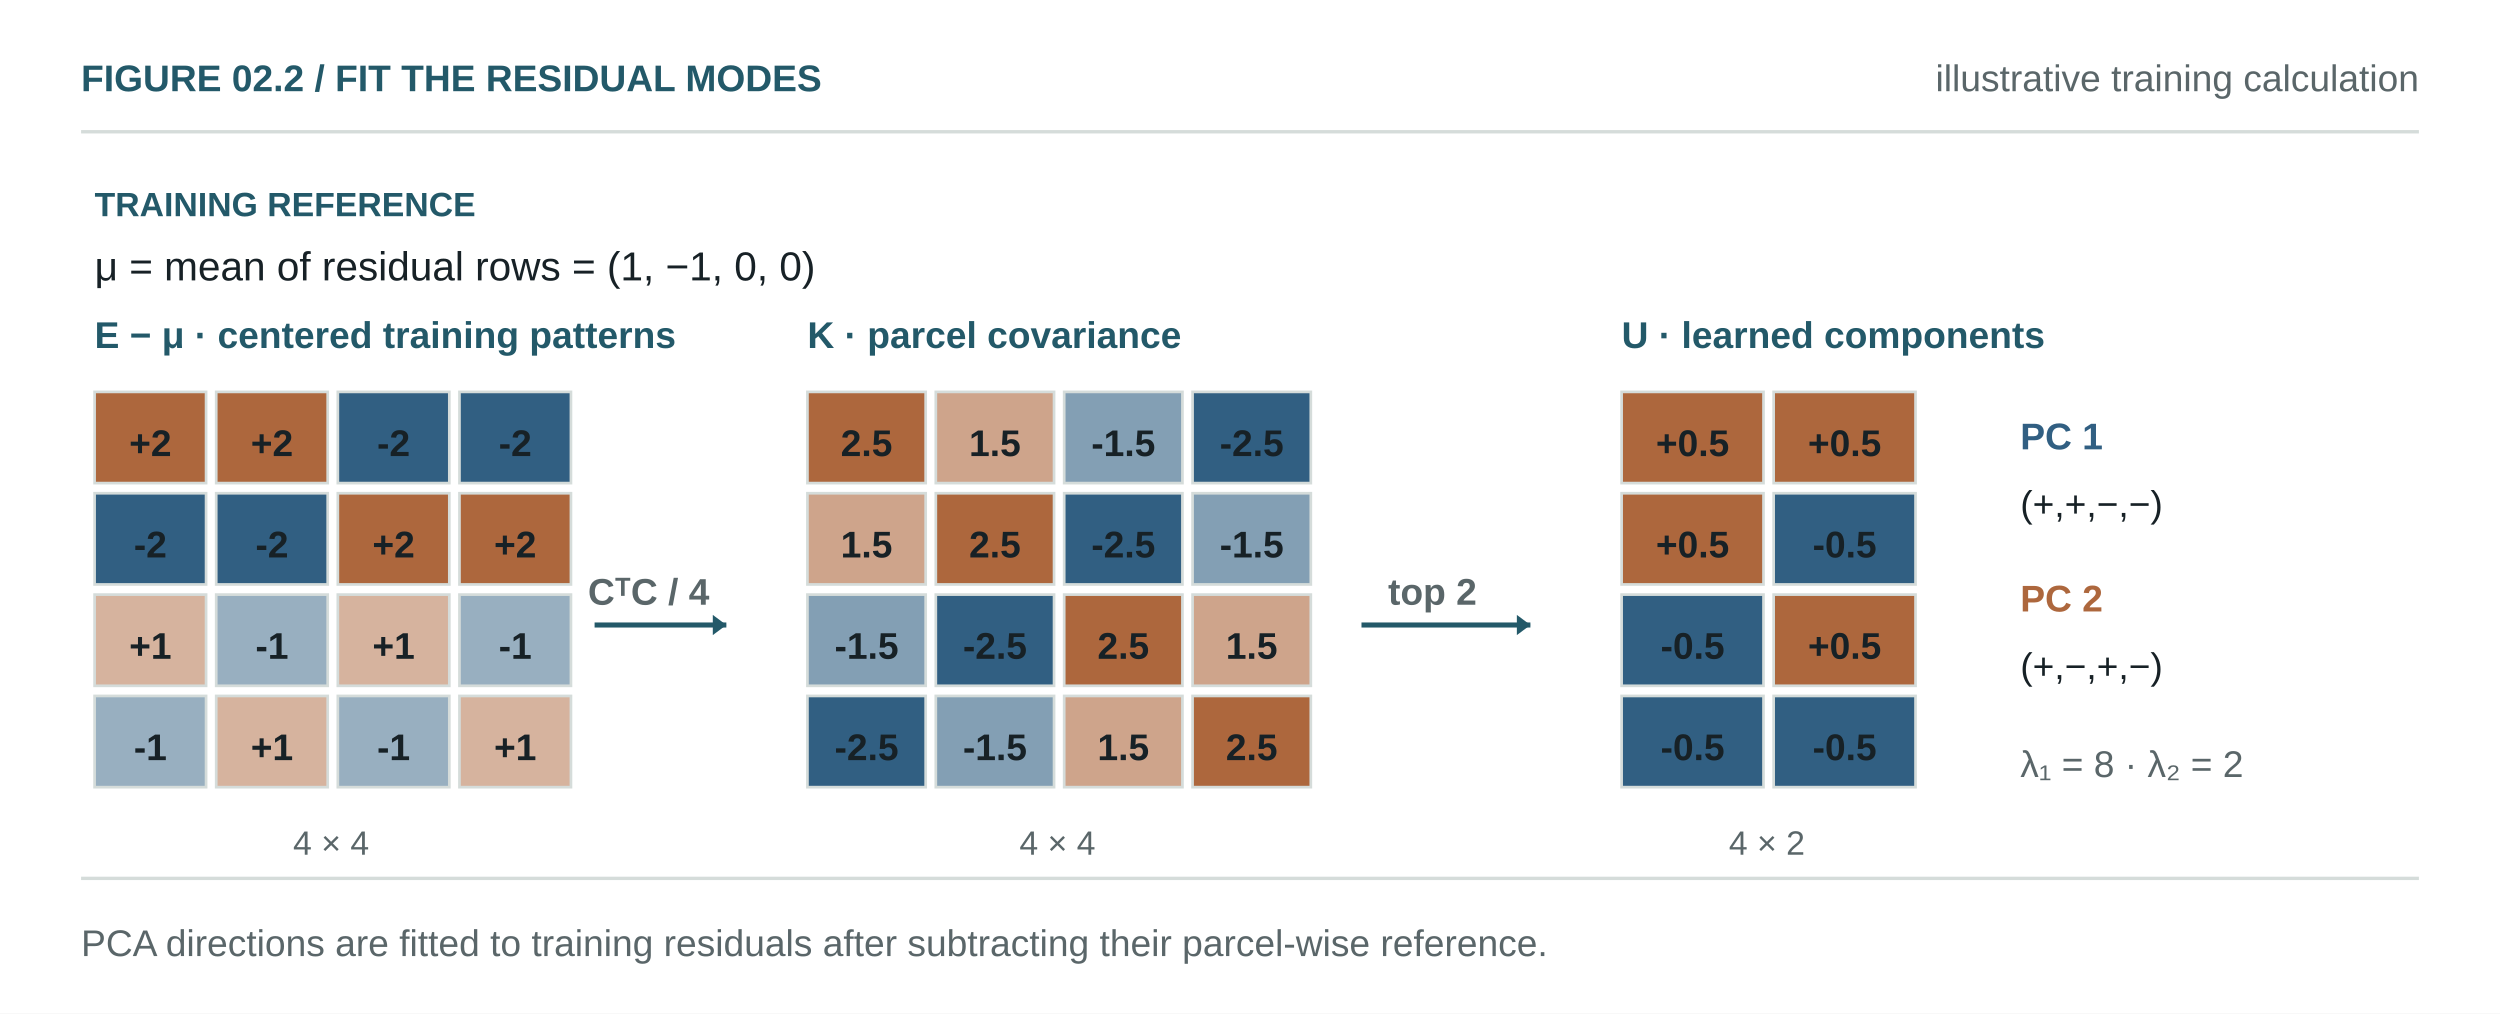
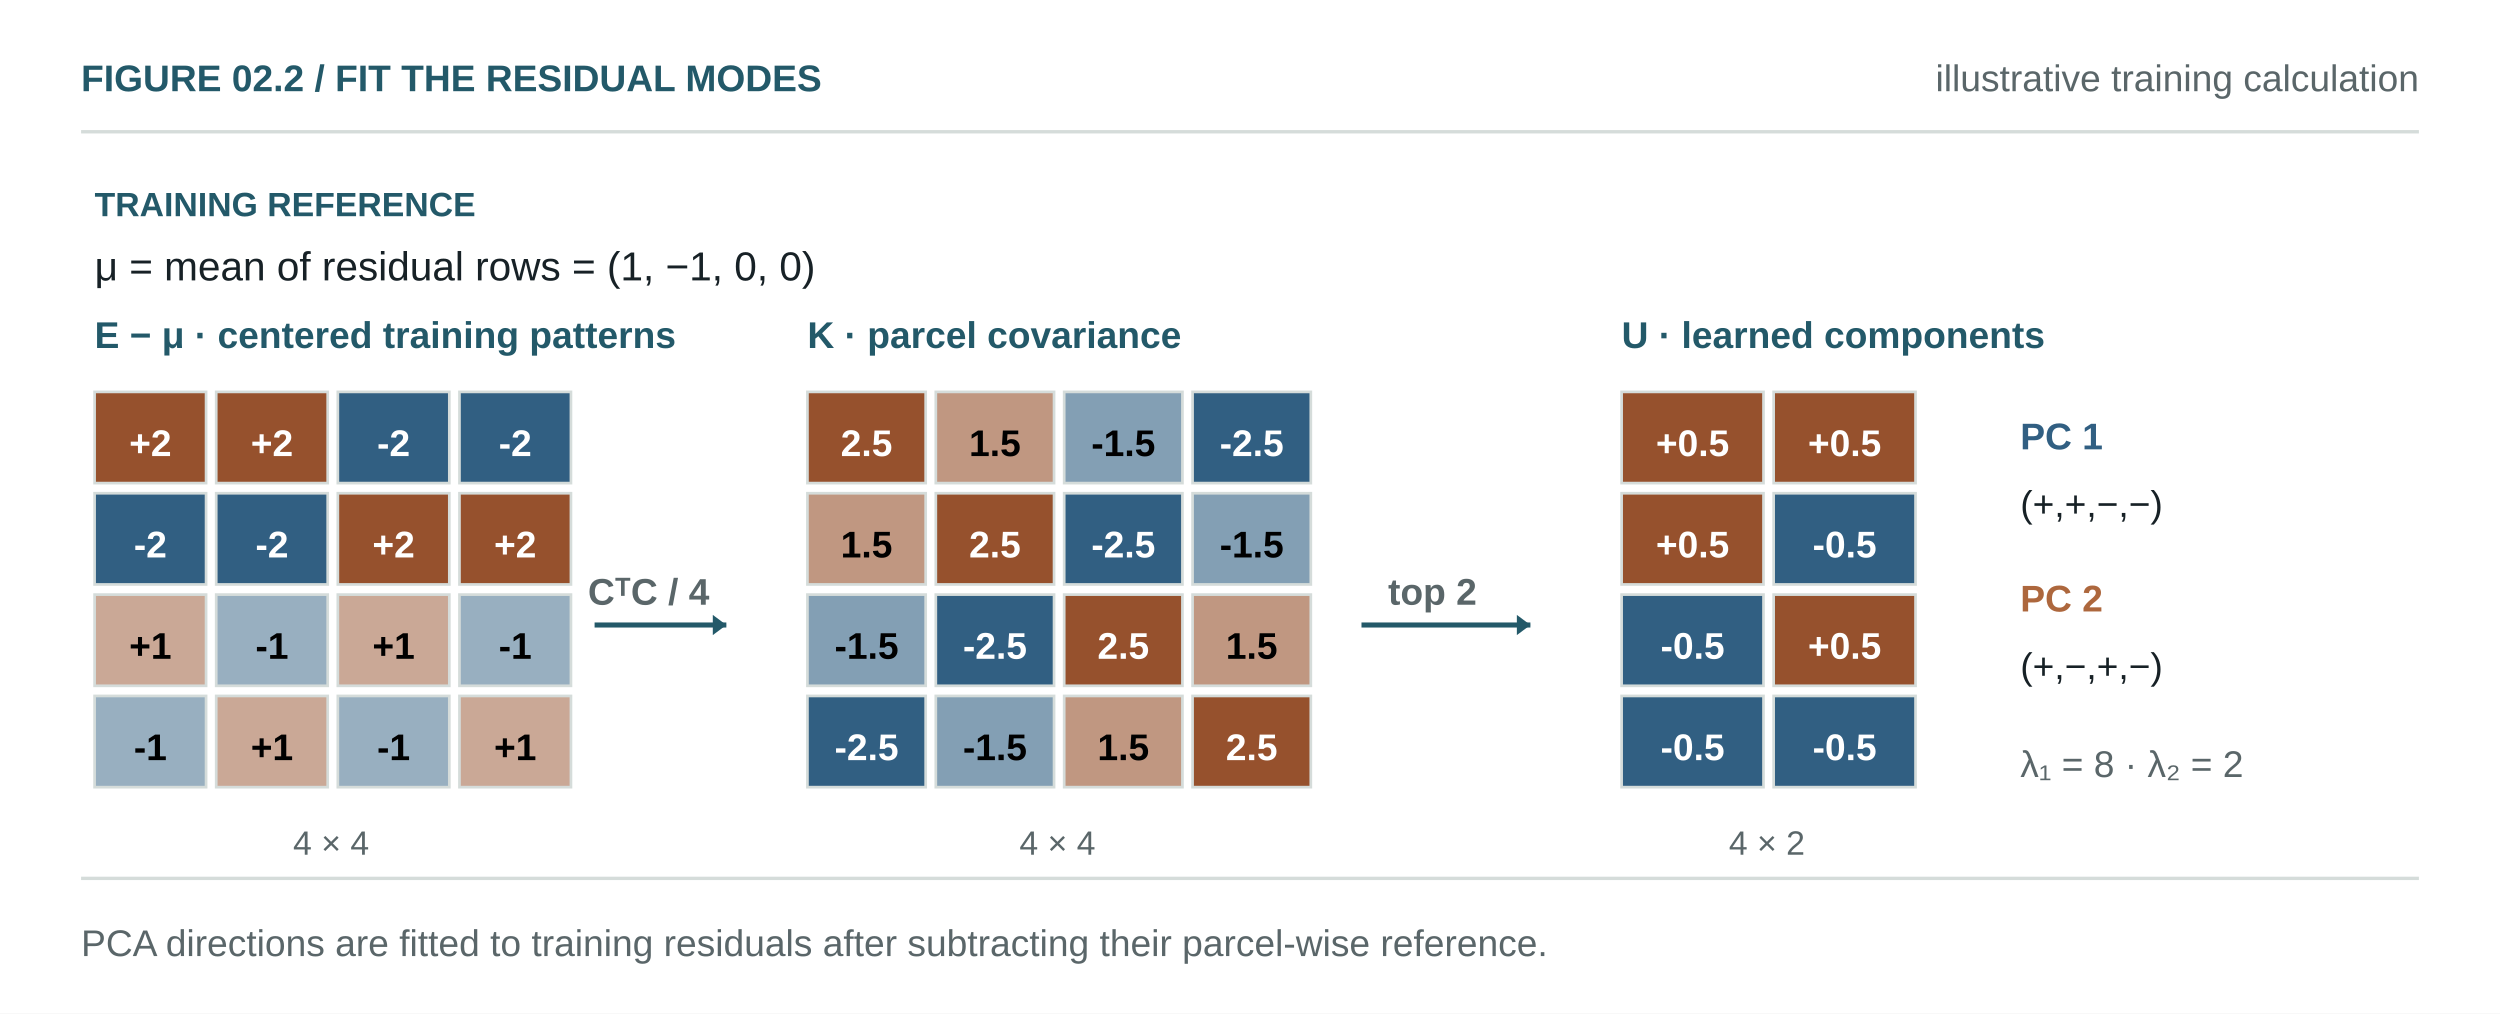
<svg xmlns="http://www.w3.org/2000/svg" width="740" height="300" viewBox="0 0 740 300" role="img" aria-labelledby="title desc">
  <rect width="740" height="300" fill="#ffffff" />
  <text x="24.00" y="27.00" fill="#235969" font-size="11" font-weight="700" text-anchor="start" font-family="-apple-system,BlinkMacSystemFont,Segoe UI,Arial,sans-serif">FIGURE 02.2 / FIT THE RESIDUAL MODES</text>
  <text x="716.00" y="27.00" fill="#5a6669" font-size="11" font-weight="400" text-anchor="end" font-family="-apple-system,BlinkMacSystemFont,Segoe UI,Arial,sans-serif">illustrative training calculation</text>
  <line x1="24.00" y1="39.00" x2="716.00" y2="39.00" stroke="#d5dcda" stroke-width="1" opacity="1" />
  <text x="28.00" y="64.00" fill="#235969" font-size="10" font-weight="700" text-anchor="start" font-family="-apple-system,BlinkMacSystemFont,Segoe UI,Arial,sans-serif">TRAINING REFERENCE</text>
  <text x="28.00" y="83.00" fill="#172126" font-size="12" font-weight="400" text-anchor="start" font-family="-apple-system,BlinkMacSystemFont,Segoe UI,Arial,sans-serif">μ = mean of residual rows = (1, −1, 0, 0)</text>
  <text x="28.00" y="103.00" fill="#235969" font-size="11" font-weight="700" text-anchor="start" font-family="-apple-system,BlinkMacSystemFont,Segoe UI,Arial,sans-serif">E − μ · centered training patterns</text>
-   <rect x="28.00" y="116.00" width="33.00" height="27.00" fill="#ad673d" stroke="#d5dcda" stroke-width="0.8" />
-   <text x="44.50" y="135.00" fill="#172126" font-size="11" font-weight="600" text-anchor="middle" font-family="-apple-system,BlinkMacSystemFont,Segoe UI,Arial,sans-serif">+2</text>
-   <rect x="64.00" y="116.00" width="33.00" height="27.00" fill="#ad673d" stroke="#d5dcda" stroke-width="0.8" />
-   <text x="80.50" y="135.00" fill="#172126" font-size="11" font-weight="600" text-anchor="middle" font-family="-apple-system,BlinkMacSystemFont,Segoe UI,Arial,sans-serif">+2</text>
+   <rect x="28.00" y="116.00" width="33.00" height="27.00" fill="#96512d" stroke="#d5dcda" stroke-width="0.8" />
+   <text x="44.50" y="135.00" fill="#ffffff" font-size="11" font-weight="600" text-anchor="middle" font-family="-apple-system,BlinkMacSystemFont,Segoe UI,Arial,sans-serif">+2</text>
+   <rect x="64.00" y="116.00" width="33.00" height="27.00" fill="#96512d" stroke="#d5dcda" stroke-width="0.8" />
+   <text x="80.50" y="135.00" fill="#ffffff" font-size="11" font-weight="600" text-anchor="middle" font-family="-apple-system,BlinkMacSystemFont,Segoe UI,Arial,sans-serif">+2</text>
  <rect x="100.00" y="116.00" width="33.00" height="27.00" fill="#315f82" stroke="#d5dcda" stroke-width="0.8" />
-   <text x="116.50" y="135.00" fill="#172126" font-size="11" font-weight="600" text-anchor="middle" font-family="-apple-system,BlinkMacSystemFont,Segoe UI,Arial,sans-serif">-2</text>
+   <text x="116.50" y="135.00" fill="#ffffff" font-size="11" font-weight="600" text-anchor="middle" font-family="-apple-system,BlinkMacSystemFont,Segoe UI,Arial,sans-serif">-2</text>
  <rect x="136.00" y="116.00" width="33.00" height="27.00" fill="#315f82" stroke="#d5dcda" stroke-width="0.8" />
-   <text x="152.50" y="135.00" fill="#172126" font-size="11" font-weight="600" text-anchor="middle" font-family="-apple-system,BlinkMacSystemFont,Segoe UI,Arial,sans-serif">-2</text>
+   <text x="152.50" y="135.00" fill="#ffffff" font-size="11" font-weight="600" text-anchor="middle" font-family="-apple-system,BlinkMacSystemFont,Segoe UI,Arial,sans-serif">-2</text>
  <rect x="28.00" y="146.00" width="33.00" height="27.00" fill="#315f82" stroke="#d5dcda" stroke-width="0.8" />
-   <text x="44.50" y="165.00" fill="#172126" font-size="11" font-weight="600" text-anchor="middle" font-family="-apple-system,BlinkMacSystemFont,Segoe UI,Arial,sans-serif">-2</text>
+   <text x="44.50" y="165.00" fill="#ffffff" font-size="11" font-weight="600" text-anchor="middle" font-family="-apple-system,BlinkMacSystemFont,Segoe UI,Arial,sans-serif">-2</text>
  <rect x="64.00" y="146.00" width="33.00" height="27.00" fill="#315f82" stroke="#d5dcda" stroke-width="0.8" />
-   <text x="80.50" y="165.00" fill="#172126" font-size="11" font-weight="600" text-anchor="middle" font-family="-apple-system,BlinkMacSystemFont,Segoe UI,Arial,sans-serif">-2</text>
-   <rect x="100.00" y="146.00" width="33.00" height="27.00" fill="#ad673d" stroke="#d5dcda" stroke-width="0.8" />
-   <text x="116.50" y="165.00" fill="#172126" font-size="11" font-weight="600" text-anchor="middle" font-family="-apple-system,BlinkMacSystemFont,Segoe UI,Arial,sans-serif">+2</text>
-   <rect x="136.00" y="146.00" width="33.00" height="27.00" fill="#ad673d" stroke="#d5dcda" stroke-width="0.8" />
-   <text x="152.50" y="165.00" fill="#172126" font-size="11" font-weight="600" text-anchor="middle" font-family="-apple-system,BlinkMacSystemFont,Segoe UI,Arial,sans-serif">+2</text>
-   <rect x="28.00" y="176.00" width="33.00" height="27.00" fill="#d6b39e" stroke="#d5dcda" stroke-width="0.8" />
-   <text x="44.50" y="195.00" fill="#172126" font-size="11" font-weight="600" text-anchor="middle" font-family="-apple-system,BlinkMacSystemFont,Segoe UI,Arial,sans-serif">+1</text>
+   <text x="80.50" y="165.00" fill="#ffffff" font-size="11" font-weight="600" text-anchor="middle" font-family="-apple-system,BlinkMacSystemFont,Segoe UI,Arial,sans-serif">-2</text>
+   <rect x="100.00" y="146.00" width="33.00" height="27.00" fill="#96512d" stroke="#d5dcda" stroke-width="0.8" />
+   <text x="116.50" y="165.00" fill="#ffffff" font-size="11" font-weight="600" text-anchor="middle" font-family="-apple-system,BlinkMacSystemFont,Segoe UI,Arial,sans-serif">+2</text>
+   <rect x="136.00" y="146.00" width="33.00" height="27.00" fill="#96512d" stroke="#d5dcda" stroke-width="0.8" />
+   <text x="152.50" y="165.00" fill="#ffffff" font-size="11" font-weight="600" text-anchor="middle" font-family="-apple-system,BlinkMacSystemFont,Segoe UI,Arial,sans-serif">+2</text>
+   <rect x="28.00" y="176.00" width="33.00" height="27.00" fill="#caa896" stroke="#d5dcda" stroke-width="0.8" />
+   <text x="44.50" y="195.00" fill="#000000" font-size="11" font-weight="600" text-anchor="middle" font-family="-apple-system,BlinkMacSystemFont,Segoe UI,Arial,sans-serif">+1</text>
  <rect x="64.00" y="176.00" width="33.00" height="27.00" fill="#98afc0" stroke="#d5dcda" stroke-width="0.8" />
-   <text x="80.50" y="195.00" fill="#172126" font-size="11" font-weight="600" text-anchor="middle" font-family="-apple-system,BlinkMacSystemFont,Segoe UI,Arial,sans-serif">-1</text>
-   <rect x="100.00" y="176.00" width="33.00" height="27.00" fill="#d6b39e" stroke="#d5dcda" stroke-width="0.8" />
-   <text x="116.50" y="195.00" fill="#172126" font-size="11" font-weight="600" text-anchor="middle" font-family="-apple-system,BlinkMacSystemFont,Segoe UI,Arial,sans-serif">+1</text>
+   <text x="80.50" y="195.00" fill="#000000" font-size="11" font-weight="600" text-anchor="middle" font-family="-apple-system,BlinkMacSystemFont,Segoe UI,Arial,sans-serif">-1</text>
+   <rect x="100.00" y="176.00" width="33.00" height="27.00" fill="#caa896" stroke="#d5dcda" stroke-width="0.8" />
+   <text x="116.50" y="195.00" fill="#000000" font-size="11" font-weight="600" text-anchor="middle" font-family="-apple-system,BlinkMacSystemFont,Segoe UI,Arial,sans-serif">+1</text>
  <rect x="136.00" y="176.00" width="33.00" height="27.00" fill="#98afc0" stroke="#d5dcda" stroke-width="0.8" />
-   <text x="152.50" y="195.00" fill="#172126" font-size="11" font-weight="600" text-anchor="middle" font-family="-apple-system,BlinkMacSystemFont,Segoe UI,Arial,sans-serif">-1</text>
+   <text x="152.50" y="195.00" fill="#000000" font-size="11" font-weight="600" text-anchor="middle" font-family="-apple-system,BlinkMacSystemFont,Segoe UI,Arial,sans-serif">-1</text>
  <rect x="28.00" y="206.00" width="33.00" height="27.00" fill="#98afc0" stroke="#d5dcda" stroke-width="0.8" />
-   <text x="44.50" y="225.00" fill="#172126" font-size="11" font-weight="600" text-anchor="middle" font-family="-apple-system,BlinkMacSystemFont,Segoe UI,Arial,sans-serif">-1</text>
-   <rect x="64.00" y="206.00" width="33.00" height="27.00" fill="#d6b39e" stroke="#d5dcda" stroke-width="0.8" />
-   <text x="80.50" y="225.00" fill="#172126" font-size="11" font-weight="600" text-anchor="middle" font-family="-apple-system,BlinkMacSystemFont,Segoe UI,Arial,sans-serif">+1</text>
+   <text x="44.50" y="225.00" fill="#000000" font-size="11" font-weight="600" text-anchor="middle" font-family="-apple-system,BlinkMacSystemFont,Segoe UI,Arial,sans-serif">-1</text>
+   <rect x="64.00" y="206.00" width="33.00" height="27.00" fill="#caa896" stroke="#d5dcda" stroke-width="0.8" />
+   <text x="80.50" y="225.00" fill="#000000" font-size="11" font-weight="600" text-anchor="middle" font-family="-apple-system,BlinkMacSystemFont,Segoe UI,Arial,sans-serif">+1</text>
  <rect x="100.00" y="206.00" width="33.00" height="27.00" fill="#98afc0" stroke="#d5dcda" stroke-width="0.8" />
-   <text x="116.50" y="225.00" fill="#172126" font-size="11" font-weight="600" text-anchor="middle" font-family="-apple-system,BlinkMacSystemFont,Segoe UI,Arial,sans-serif">-1</text>
-   <rect x="136.00" y="206.00" width="33.00" height="27.00" fill="#d6b39e" stroke="#d5dcda" stroke-width="0.8" />
-   <text x="152.50" y="225.00" fill="#172126" font-size="11" font-weight="600" text-anchor="middle" font-family="-apple-system,BlinkMacSystemFont,Segoe UI,Arial,sans-serif">+1</text>
+   <text x="116.50" y="225.00" fill="#000000" font-size="11" font-weight="600" text-anchor="middle" font-family="-apple-system,BlinkMacSystemFont,Segoe UI,Arial,sans-serif">-1</text>
+   <rect x="136.00" y="206.00" width="33.00" height="27.00" fill="#caa896" stroke="#d5dcda" stroke-width="0.8" />
+   <text x="152.50" y="225.00" fill="#000000" font-size="11" font-weight="600" text-anchor="middle" font-family="-apple-system,BlinkMacSystemFont,Segoe UI,Arial,sans-serif">+1</text>
  <text x="98.00" y="253.00" fill="#5a6669" font-size="10" font-weight="400" text-anchor="middle" font-family="-apple-system,BlinkMacSystemFont,Segoe UI,Arial,sans-serif">4 × 4</text>
  <text x="192.00" y="179.00" fill="#5a6669" font-size="11" font-weight="600" text-anchor="middle" font-family="-apple-system,BlinkMacSystemFont,Segoe UI,Arial,sans-serif">CᵀC / 4</text>
  <line x1="176.00" y1="185.00" x2="215.00" y2="185.00" stroke="#235969" stroke-width="1.5" opacity="1" />
  <polygon points="215.00,185.00 210.99,187.99 210.99,182.01" fill="#235969" />
  <text x="239.00" y="103.00" fill="#235969" font-size="11" font-weight="700" text-anchor="start" font-family="-apple-system,BlinkMacSystemFont,Segoe UI,Arial,sans-serif">K · parcel covariance</text>
-   <rect x="239.00" y="116.00" width="35.00" height="27.00" fill="#ad673d" stroke="#d5dcda" stroke-width="0.8" />
-   <text x="256.50" y="135.00" fill="#172126" font-size="11" font-weight="600" text-anchor="middle" font-family="-apple-system,BlinkMacSystemFont,Segoe UI,Arial,sans-serif">2.5</text>
-   <rect x="277.00" y="116.00" width="35.00" height="27.00" fill="#cea48b" stroke="#d5dcda" stroke-width="0.8" />
-   <text x="294.50" y="135.00" fill="#172126" font-size="11" font-weight="600" text-anchor="middle" font-family="-apple-system,BlinkMacSystemFont,Segoe UI,Arial,sans-serif">1.5</text>
+   <rect x="239.00" y="116.00" width="35.00" height="27.00" fill="#96512d" stroke="#d5dcda" stroke-width="0.8" />
+   <text x="256.50" y="135.00" fill="#ffffff" font-size="11" font-weight="600" text-anchor="middle" font-family="-apple-system,BlinkMacSystemFont,Segoe UI,Arial,sans-serif">2.5</text>
+   <rect x="277.00" y="116.00" width="35.00" height="27.00" fill="#c09781" stroke="#d5dcda" stroke-width="0.8" />
+   <text x="294.50" y="135.00" fill="#000000" font-size="11" font-weight="600" text-anchor="middle" font-family="-apple-system,BlinkMacSystemFont,Segoe UI,Arial,sans-serif">1.5</text>
  <rect x="315.00" y="116.00" width="35.00" height="27.00" fill="#839fb4" stroke="#d5dcda" stroke-width="0.8" />
-   <text x="332.50" y="135.00" fill="#172126" font-size="11" font-weight="600" text-anchor="middle" font-family="-apple-system,BlinkMacSystemFont,Segoe UI,Arial,sans-serif">-1.5</text>
+   <text x="332.50" y="135.00" fill="#000000" font-size="11" font-weight="600" text-anchor="middle" font-family="-apple-system,BlinkMacSystemFont,Segoe UI,Arial,sans-serif">-1.5</text>
  <rect x="353.00" y="116.00" width="35.00" height="27.00" fill="#315f82" stroke="#d5dcda" stroke-width="0.8" />
-   <text x="370.50" y="135.00" fill="#172126" font-size="11" font-weight="600" text-anchor="middle" font-family="-apple-system,BlinkMacSystemFont,Segoe UI,Arial,sans-serif">-2.5</text>
-   <rect x="239.00" y="146.00" width="35.00" height="27.00" fill="#cea48b" stroke="#d5dcda" stroke-width="0.8" />
-   <text x="256.50" y="165.00" fill="#172126" font-size="11" font-weight="600" text-anchor="middle" font-family="-apple-system,BlinkMacSystemFont,Segoe UI,Arial,sans-serif">1.5</text>
-   <rect x="277.00" y="146.00" width="35.00" height="27.00" fill="#ad673d" stroke="#d5dcda" stroke-width="0.8" />
-   <text x="294.50" y="165.00" fill="#172126" font-size="11" font-weight="600" text-anchor="middle" font-family="-apple-system,BlinkMacSystemFont,Segoe UI,Arial,sans-serif">2.5</text>
+   <text x="370.50" y="135.00" fill="#ffffff" font-size="11" font-weight="600" text-anchor="middle" font-family="-apple-system,BlinkMacSystemFont,Segoe UI,Arial,sans-serif">-2.5</text>
+   <rect x="239.00" y="146.00" width="35.00" height="27.00" fill="#c09781" stroke="#d5dcda" stroke-width="0.8" />
+   <text x="256.50" y="165.00" fill="#000000" font-size="11" font-weight="600" text-anchor="middle" font-family="-apple-system,BlinkMacSystemFont,Segoe UI,Arial,sans-serif">1.5</text>
+   <rect x="277.00" y="146.00" width="35.00" height="27.00" fill="#96512d" stroke="#d5dcda" stroke-width="0.8" />
+   <text x="294.50" y="165.00" fill="#ffffff" font-size="11" font-weight="600" text-anchor="middle" font-family="-apple-system,BlinkMacSystemFont,Segoe UI,Arial,sans-serif">2.5</text>
  <rect x="315.00" y="146.00" width="35.00" height="27.00" fill="#315f82" stroke="#d5dcda" stroke-width="0.8" />
-   <text x="332.50" y="165.00" fill="#172126" font-size="11" font-weight="600" text-anchor="middle" font-family="-apple-system,BlinkMacSystemFont,Segoe UI,Arial,sans-serif">-2.5</text>
+   <text x="332.50" y="165.00" fill="#ffffff" font-size="11" font-weight="600" text-anchor="middle" font-family="-apple-system,BlinkMacSystemFont,Segoe UI,Arial,sans-serif">-2.5</text>
  <rect x="353.00" y="146.00" width="35.00" height="27.00" fill="#839fb4" stroke="#d5dcda" stroke-width="0.8" />
-   <text x="370.50" y="165.00" fill="#172126" font-size="11" font-weight="600" text-anchor="middle" font-family="-apple-system,BlinkMacSystemFont,Segoe UI,Arial,sans-serif">-1.5</text>
+   <text x="370.50" y="165.00" fill="#000000" font-size="11" font-weight="600" text-anchor="middle" font-family="-apple-system,BlinkMacSystemFont,Segoe UI,Arial,sans-serif">-1.5</text>
  <rect x="239.00" y="176.00" width="35.00" height="27.00" fill="#839fb4" stroke="#d5dcda" stroke-width="0.8" />
-   <text x="256.50" y="195.00" fill="#172126" font-size="11" font-weight="600" text-anchor="middle" font-family="-apple-system,BlinkMacSystemFont,Segoe UI,Arial,sans-serif">-1.5</text>
+   <text x="256.50" y="195.00" fill="#000000" font-size="11" font-weight="600" text-anchor="middle" font-family="-apple-system,BlinkMacSystemFont,Segoe UI,Arial,sans-serif">-1.5</text>
  <rect x="277.00" y="176.00" width="35.00" height="27.00" fill="#315f82" stroke="#d5dcda" stroke-width="0.8" />
-   <text x="294.50" y="195.00" fill="#172126" font-size="11" font-weight="600" text-anchor="middle" font-family="-apple-system,BlinkMacSystemFont,Segoe UI,Arial,sans-serif">-2.5</text>
-   <rect x="315.00" y="176.00" width="35.00" height="27.00" fill="#ad673d" stroke="#d5dcda" stroke-width="0.8" />
-   <text x="332.50" y="195.00" fill="#172126" font-size="11" font-weight="600" text-anchor="middle" font-family="-apple-system,BlinkMacSystemFont,Segoe UI,Arial,sans-serif">2.5</text>
-   <rect x="353.00" y="176.00" width="35.00" height="27.00" fill="#cea48b" stroke="#d5dcda" stroke-width="0.8" />
-   <text x="370.50" y="195.00" fill="#172126" font-size="11" font-weight="600" text-anchor="middle" font-family="-apple-system,BlinkMacSystemFont,Segoe UI,Arial,sans-serif">1.5</text>
+   <text x="294.50" y="195.00" fill="#ffffff" font-size="11" font-weight="600" text-anchor="middle" font-family="-apple-system,BlinkMacSystemFont,Segoe UI,Arial,sans-serif">-2.5</text>
+   <rect x="315.00" y="176.00" width="35.00" height="27.00" fill="#96512d" stroke="#d5dcda" stroke-width="0.8" />
+   <text x="332.50" y="195.00" fill="#ffffff" font-size="11" font-weight="600" text-anchor="middle" font-family="-apple-system,BlinkMacSystemFont,Segoe UI,Arial,sans-serif">2.5</text>
+   <rect x="353.00" y="176.00" width="35.00" height="27.00" fill="#c09781" stroke="#d5dcda" stroke-width="0.8" />
+   <text x="370.50" y="195.00" fill="#000000" font-size="11" font-weight="600" text-anchor="middle" font-family="-apple-system,BlinkMacSystemFont,Segoe UI,Arial,sans-serif">1.5</text>
  <rect x="239.00" y="206.00" width="35.00" height="27.00" fill="#315f82" stroke="#d5dcda" stroke-width="0.8" />
-   <text x="256.50" y="225.00" fill="#172126" font-size="11" font-weight="600" text-anchor="middle" font-family="-apple-system,BlinkMacSystemFont,Segoe UI,Arial,sans-serif">-2.5</text>
+   <text x="256.50" y="225.00" fill="#ffffff" font-size="11" font-weight="600" text-anchor="middle" font-family="-apple-system,BlinkMacSystemFont,Segoe UI,Arial,sans-serif">-2.5</text>
  <rect x="277.00" y="206.00" width="35.00" height="27.00" fill="#839fb4" stroke="#d5dcda" stroke-width="0.8" />
-   <text x="294.50" y="225.00" fill="#172126" font-size="11" font-weight="600" text-anchor="middle" font-family="-apple-system,BlinkMacSystemFont,Segoe UI,Arial,sans-serif">-1.5</text>
-   <rect x="315.00" y="206.00" width="35.00" height="27.00" fill="#cea48b" stroke="#d5dcda" stroke-width="0.8" />
-   <text x="332.50" y="225.00" fill="#172126" font-size="11" font-weight="600" text-anchor="middle" font-family="-apple-system,BlinkMacSystemFont,Segoe UI,Arial,sans-serif">1.5</text>
-   <rect x="353.00" y="206.00" width="35.00" height="27.00" fill="#ad673d" stroke="#d5dcda" stroke-width="0.8" />
-   <text x="370.50" y="225.00" fill="#172126" font-size="11" font-weight="600" text-anchor="middle" font-family="-apple-system,BlinkMacSystemFont,Segoe UI,Arial,sans-serif">2.5</text>
+   <text x="294.50" y="225.00" fill="#000000" font-size="11" font-weight="600" text-anchor="middle" font-family="-apple-system,BlinkMacSystemFont,Segoe UI,Arial,sans-serif">-1.5</text>
+   <rect x="315.00" y="206.00" width="35.00" height="27.00" fill="#c09781" stroke="#d5dcda" stroke-width="0.8" />
+   <text x="332.50" y="225.00" fill="#000000" font-size="11" font-weight="600" text-anchor="middle" font-family="-apple-system,BlinkMacSystemFont,Segoe UI,Arial,sans-serif">1.5</text>
+   <rect x="353.00" y="206.00" width="35.00" height="27.00" fill="#96512d" stroke="#d5dcda" stroke-width="0.8" />
+   <text x="370.50" y="225.00" fill="#ffffff" font-size="11" font-weight="600" text-anchor="middle" font-family="-apple-system,BlinkMacSystemFont,Segoe UI,Arial,sans-serif">2.5</text>
  <text x="313.00" y="253.00" fill="#5a6669" font-size="10" font-weight="400" text-anchor="middle" font-family="-apple-system,BlinkMacSystemFont,Segoe UI,Arial,sans-serif">4 × 4</text>
  <text x="424.00" y="179.00" fill="#5a6669" font-size="11" font-weight="600" text-anchor="middle" font-family="-apple-system,BlinkMacSystemFont,Segoe UI,Arial,sans-serif">top 2</text>
  <line x1="403.00" y1="185.00" x2="453.00" y2="185.00" stroke="#235969" stroke-width="1.5" opacity="1" />
  <polygon points="453.00,185.00 448.99,187.99 448.99,182.01" fill="#235969" />
  <text x="480.00" y="103.00" fill="#235969" font-size="11" font-weight="700" text-anchor="start" font-family="-apple-system,BlinkMacSystemFont,Segoe UI,Arial,sans-serif">U · learned components</text>
-   <rect x="480.00" y="116.00" width="42.00" height="27.00" fill="#ad673d" stroke="#d5dcda" stroke-width="0.8" />
-   <text x="501.00" y="135.00" fill="#172126" font-size="11" font-weight="600" text-anchor="middle" font-family="-apple-system,BlinkMacSystemFont,Segoe UI,Arial,sans-serif">+0.5</text>
-   <rect x="525.00" y="116.00" width="42.00" height="27.00" fill="#ad673d" stroke="#d5dcda" stroke-width="0.8" />
-   <text x="546.00" y="135.00" fill="#172126" font-size="11" font-weight="600" text-anchor="middle" font-family="-apple-system,BlinkMacSystemFont,Segoe UI,Arial,sans-serif">+0.5</text>
-   <rect x="480.00" y="146.00" width="42.00" height="27.00" fill="#ad673d" stroke="#d5dcda" stroke-width="0.8" />
-   <text x="501.00" y="165.00" fill="#172126" font-size="11" font-weight="600" text-anchor="middle" font-family="-apple-system,BlinkMacSystemFont,Segoe UI,Arial,sans-serif">+0.5</text>
+   <rect x="480.00" y="116.00" width="42.00" height="27.00" fill="#96512d" stroke="#d5dcda" stroke-width="0.8" />
+   <text x="501.00" y="135.00" fill="#ffffff" font-size="11" font-weight="600" text-anchor="middle" font-family="-apple-system,BlinkMacSystemFont,Segoe UI,Arial,sans-serif">+0.5</text>
+   <rect x="525.00" y="116.00" width="42.00" height="27.00" fill="#96512d" stroke="#d5dcda" stroke-width="0.8" />
+   <text x="546.00" y="135.00" fill="#ffffff" font-size="11" font-weight="600" text-anchor="middle" font-family="-apple-system,BlinkMacSystemFont,Segoe UI,Arial,sans-serif">+0.5</text>
+   <rect x="480.00" y="146.00" width="42.00" height="27.00" fill="#96512d" stroke="#d5dcda" stroke-width="0.8" />
+   <text x="501.00" y="165.00" fill="#ffffff" font-size="11" font-weight="600" text-anchor="middle" font-family="-apple-system,BlinkMacSystemFont,Segoe UI,Arial,sans-serif">+0.5</text>
  <rect x="525.00" y="146.00" width="42.00" height="27.00" fill="#315f82" stroke="#d5dcda" stroke-width="0.8" />
-   <text x="546.00" y="165.00" fill="#172126" font-size="11" font-weight="600" text-anchor="middle" font-family="-apple-system,BlinkMacSystemFont,Segoe UI,Arial,sans-serif">-0.5</text>
+   <text x="546.00" y="165.00" fill="#ffffff" font-size="11" font-weight="600" text-anchor="middle" font-family="-apple-system,BlinkMacSystemFont,Segoe UI,Arial,sans-serif">-0.5</text>
  <rect x="480.00" y="176.00" width="42.00" height="27.00" fill="#315f82" stroke="#d5dcda" stroke-width="0.8" />
-   <text x="501.00" y="195.00" fill="#172126" font-size="11" font-weight="600" text-anchor="middle" font-family="-apple-system,BlinkMacSystemFont,Segoe UI,Arial,sans-serif">-0.5</text>
-   <rect x="525.00" y="176.00" width="42.00" height="27.00" fill="#ad673d" stroke="#d5dcda" stroke-width="0.8" />
-   <text x="546.00" y="195.00" fill="#172126" font-size="11" font-weight="600" text-anchor="middle" font-family="-apple-system,BlinkMacSystemFont,Segoe UI,Arial,sans-serif">+0.5</text>
+   <text x="501.00" y="195.00" fill="#ffffff" font-size="11" font-weight="600" text-anchor="middle" font-family="-apple-system,BlinkMacSystemFont,Segoe UI,Arial,sans-serif">-0.5</text>
+   <rect x="525.00" y="176.00" width="42.00" height="27.00" fill="#96512d" stroke="#d5dcda" stroke-width="0.8" />
+   <text x="546.00" y="195.00" fill="#ffffff" font-size="11" font-weight="600" text-anchor="middle" font-family="-apple-system,BlinkMacSystemFont,Segoe UI,Arial,sans-serif">+0.5</text>
  <rect x="480.00" y="206.00" width="42.00" height="27.00" fill="#315f82" stroke="#d5dcda" stroke-width="0.8" />
-   <text x="501.00" y="225.00" fill="#172126" font-size="11" font-weight="600" text-anchor="middle" font-family="-apple-system,BlinkMacSystemFont,Segoe UI,Arial,sans-serif">-0.5</text>
+   <text x="501.00" y="225.00" fill="#ffffff" font-size="11" font-weight="600" text-anchor="middle" font-family="-apple-system,BlinkMacSystemFont,Segoe UI,Arial,sans-serif">-0.5</text>
  <rect x="525.00" y="206.00" width="42.00" height="27.00" fill="#315f82" stroke="#d5dcda" stroke-width="0.8" />
-   <text x="546.00" y="225.00" fill="#172126" font-size="11" font-weight="600" text-anchor="middle" font-family="-apple-system,BlinkMacSystemFont,Segoe UI,Arial,sans-serif">-0.5</text>
+   <text x="546.00" y="225.00" fill="#ffffff" font-size="11" font-weight="600" text-anchor="middle" font-family="-apple-system,BlinkMacSystemFont,Segoe UI,Arial,sans-serif">-0.5</text>
  <text x="523.00" y="253.00" fill="#5a6669" font-size="10" font-weight="400" text-anchor="middle" font-family="-apple-system,BlinkMacSystemFont,Segoe UI,Arial,sans-serif">4 × 2</text>
  <text x="598.00" y="133.00" fill="#315f82" font-size="11" font-weight="700" text-anchor="start" font-family="-apple-system,BlinkMacSystemFont,Segoe UI,Arial,sans-serif">PC 1</text>
  <text x="598.00" y="153.00" fill="#172126" font-size="11" font-weight="400" text-anchor="start" font-family="-apple-system,BlinkMacSystemFont,Segoe UI,Arial,sans-serif">(+,+,−,−)</text>
  <text x="598.00" y="181.00" fill="#ad673d" font-size="11" font-weight="700" text-anchor="start" font-family="-apple-system,BlinkMacSystemFont,Segoe UI,Arial,sans-serif">PC 2</text>
  <text x="598.00" y="201.00" fill="#172126" font-size="11" font-weight="400" text-anchor="start" font-family="-apple-system,BlinkMacSystemFont,Segoe UI,Arial,sans-serif">(+,−,+,−)</text>
  <text x="598.00" y="230.00" fill="#5a6669" font-size="11" font-weight="400" text-anchor="start" font-family="-apple-system,BlinkMacSystemFont,Segoe UI,Arial,sans-serif">λ₁ = 8 · λ₂ = 2</text>
  <line x1="24.00" y1="260.00" x2="716.00" y2="260.00" stroke="#d5dcda" stroke-width="1" opacity="1" />
  <text x="24.00" y="283.00" fill="#5a6669" font-size="11" font-weight="400" text-anchor="start" font-family="-apple-system,BlinkMacSystemFont,Segoe UI,Arial,sans-serif">PCA directions are fitted to training residuals after subtracting their parcel-wise reference.</text>
</svg>
